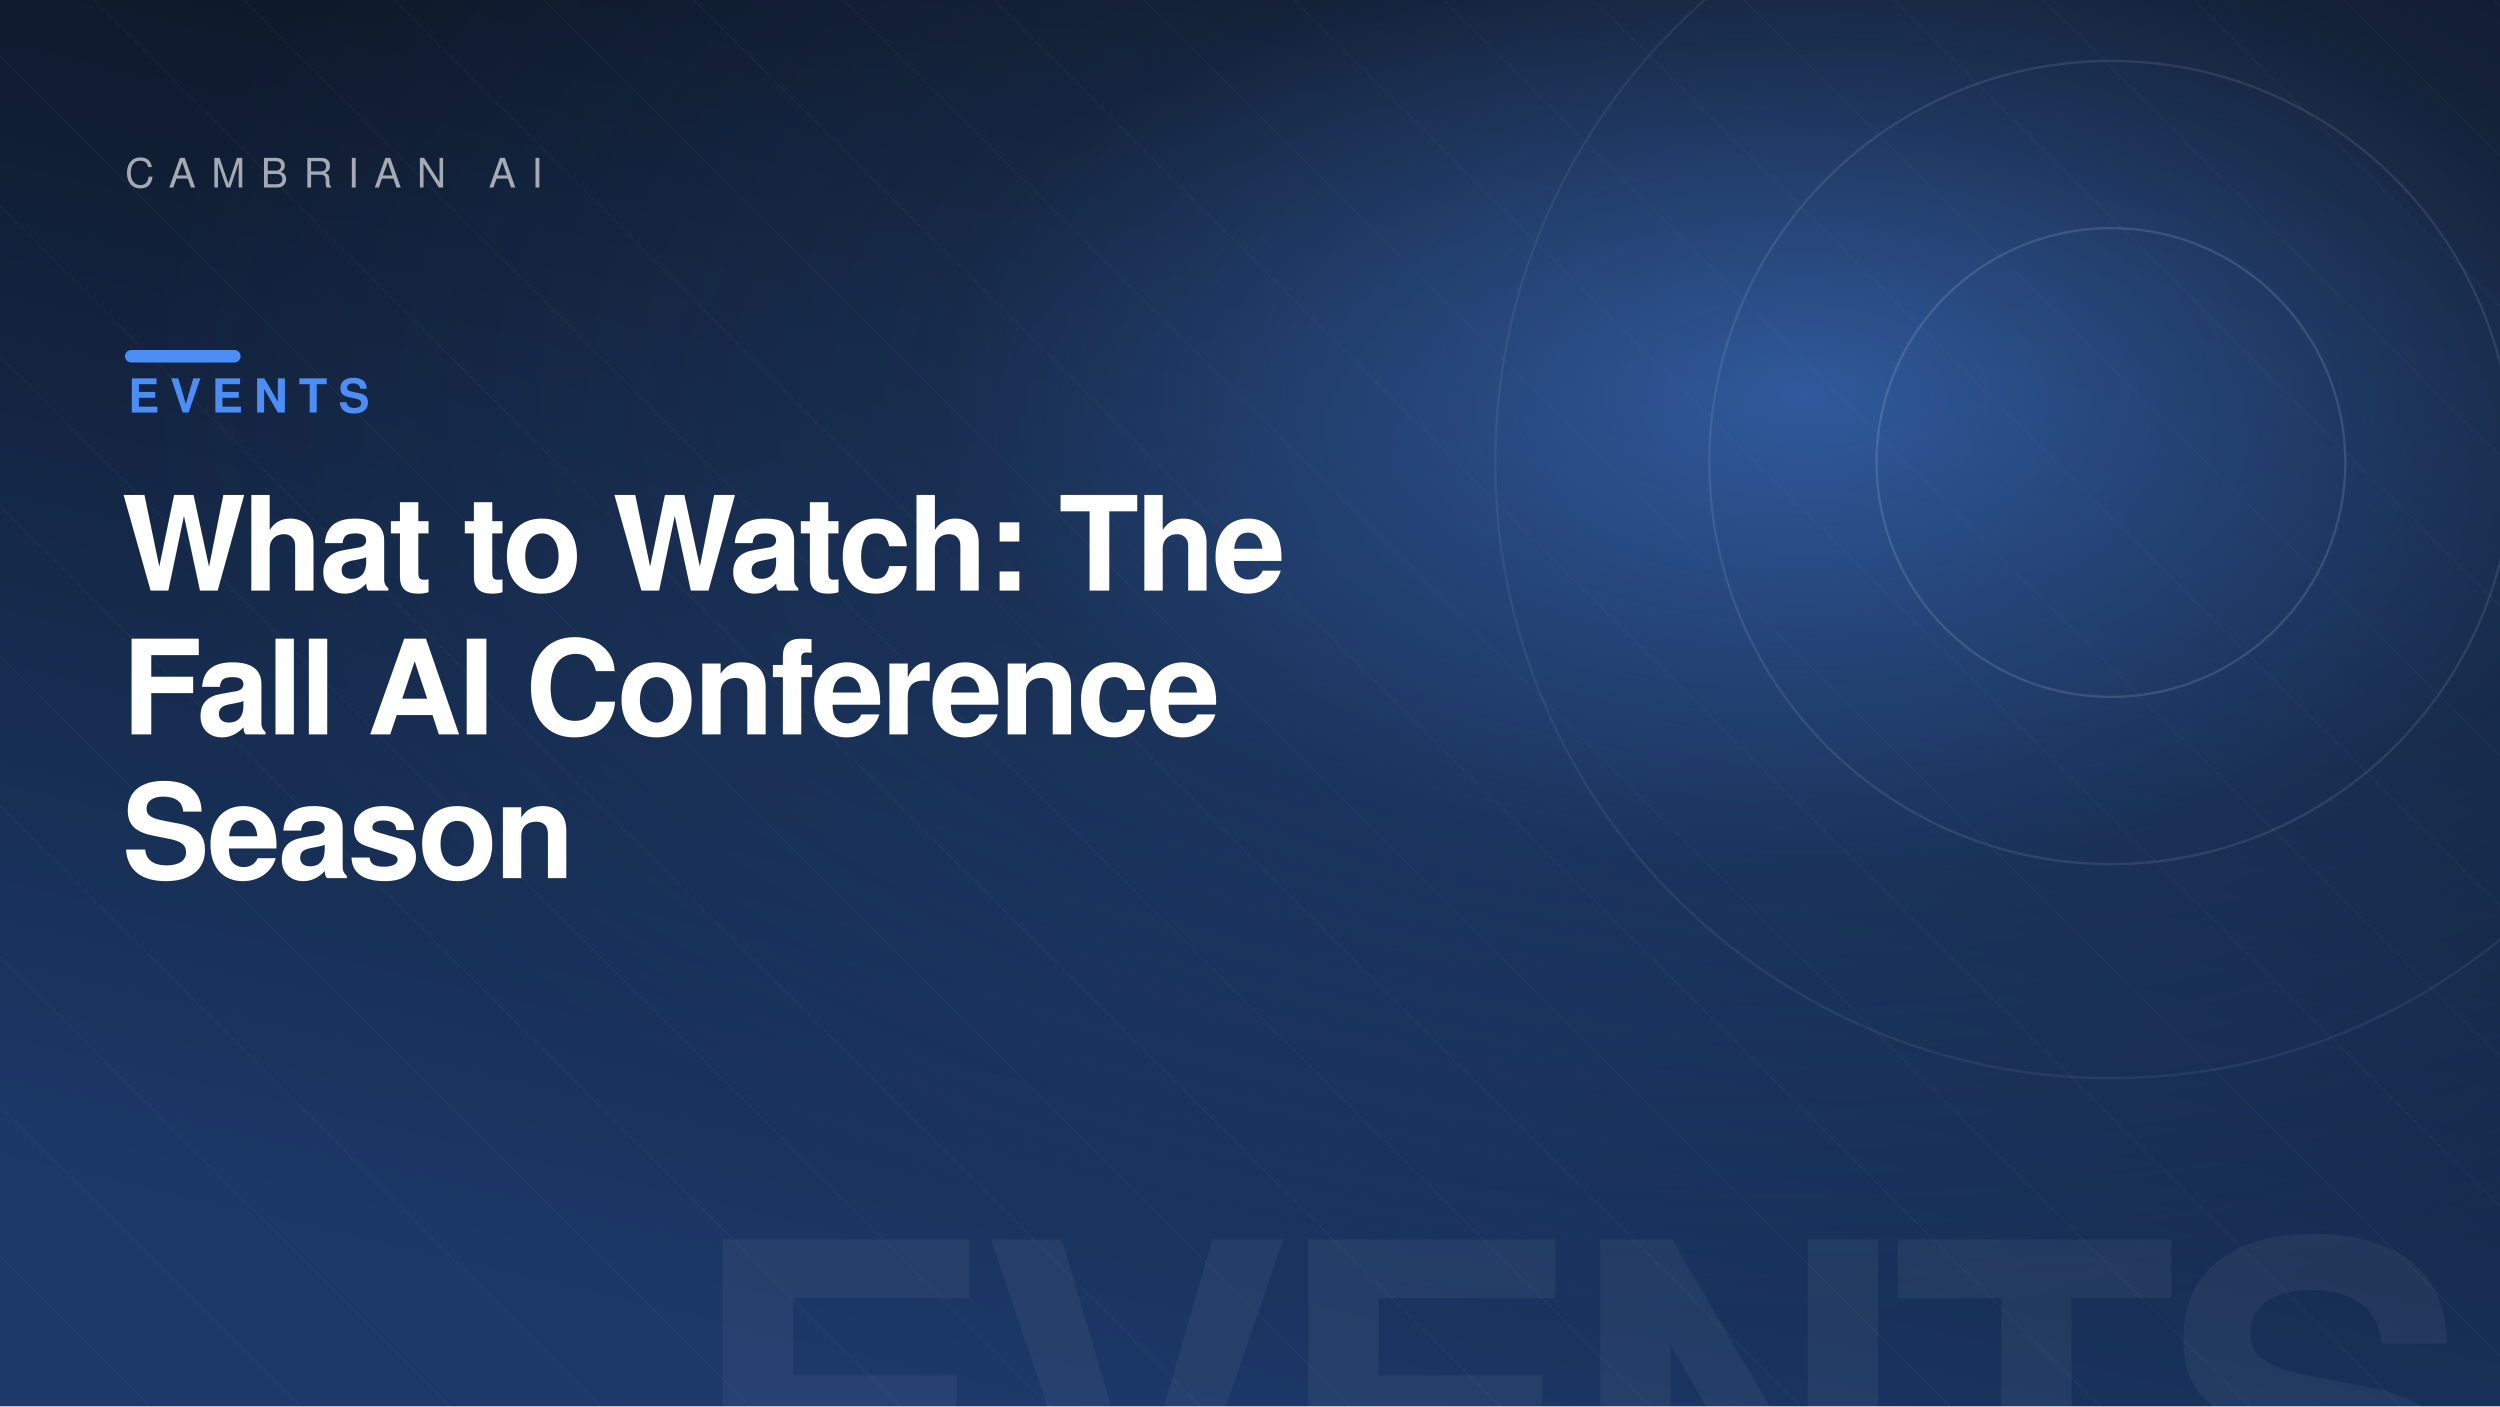
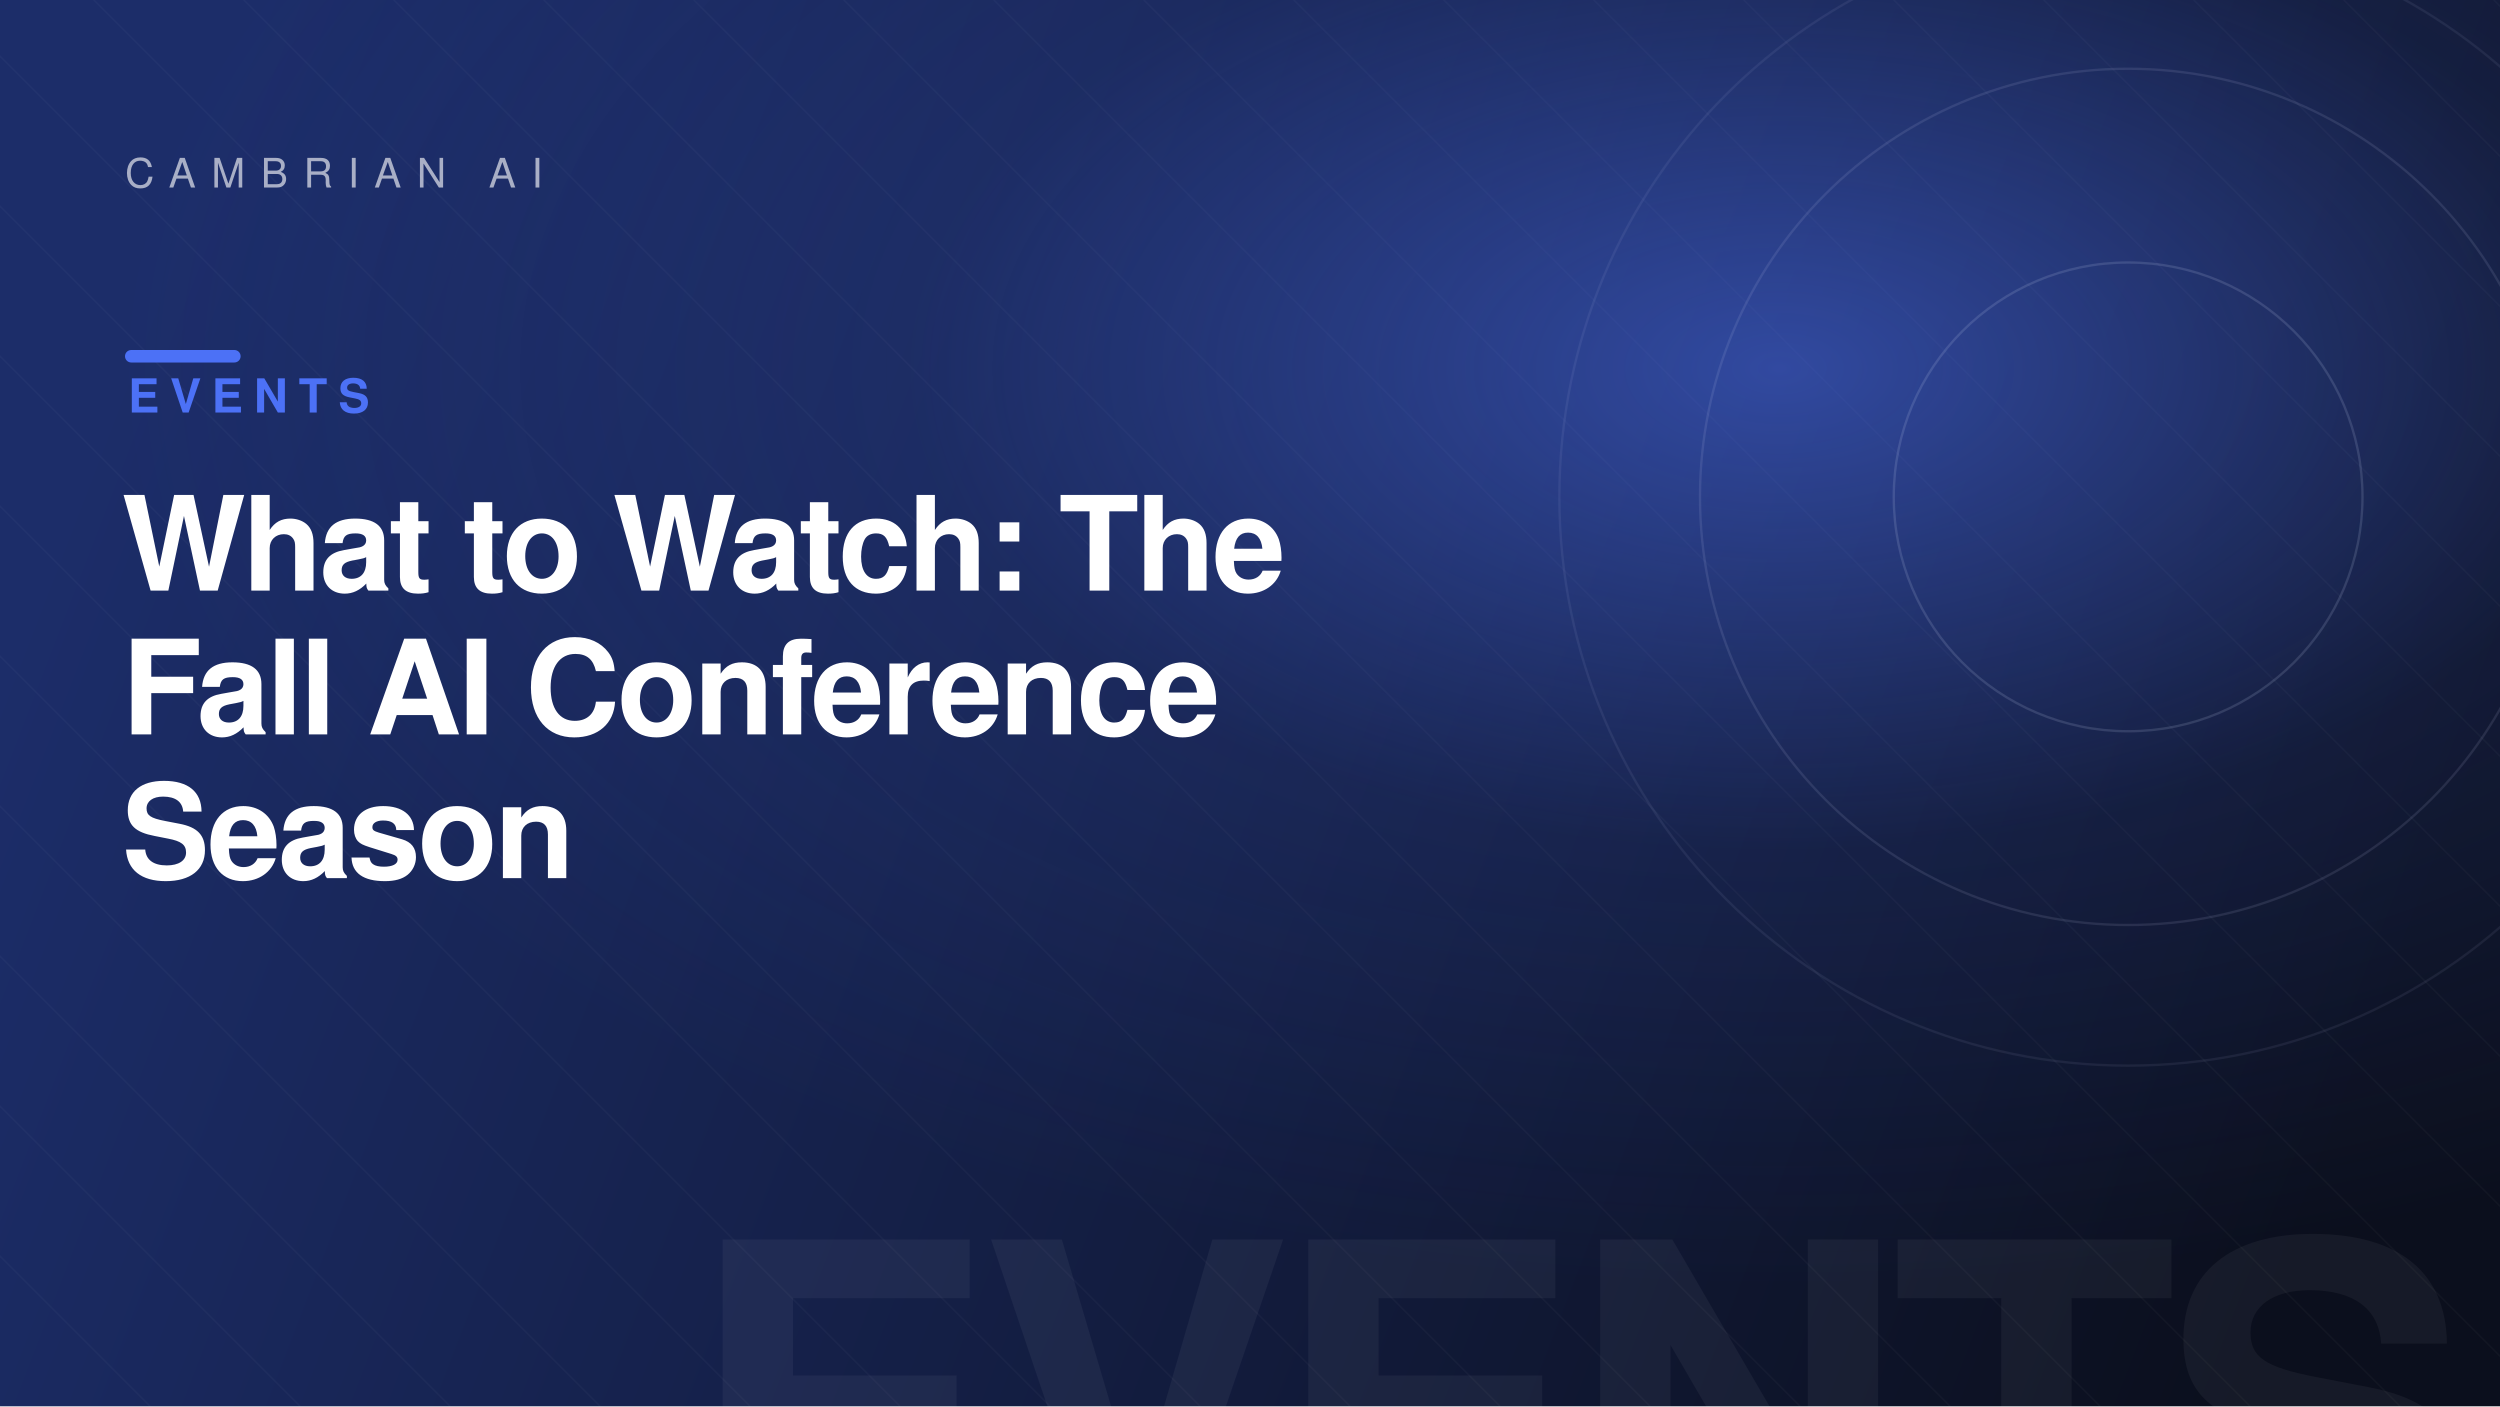
<svg xmlns="http://www.w3.org/2000/svg" width="1600" height="900" viewBox="0 0 1600 900" role="img" aria-label="What to Watch: The Fall AI Conference Season">
  <defs>
-     <linearGradient id="bg" gradientTransform="rotate(113 0.5 0.5)">
-       <stop offset="0" stop-color="hsl(217, 44%, 8%)" />
-       <stop offset="1" stop-color="hsl(217, 58%, 26%)" />
+     <linearGradient id="bg" gradientTransform="rotate(193 0.5 0.5)">
+       <stop offset="0" stop-color="hsl(227, 44%, 8%)" />
+       <stop offset="1" stop-color="hsl(227, 58%, 26%)" />
    </linearGradient>
-     <radialGradient id="glow" cx="72%" cy="28%" r="66%">
-       <stop offset="0" stop-color="hsl(217, 90%, 63%)" stop-opacity="0.55" />
-       <stop offset="52%" stop-color="hsl(217, 90%, 63%)" stop-opacity="0.12" />
-       <stop offset="100%" stop-color="hsl(217, 90%, 63%)" stop-opacity="0" />
+     <radialGradient id="glow" cx="71%" cy="26%" r="66%">
+       <stop offset="0" stop-color="hsl(227, 90%, 63%)" stop-opacity="0.55" />
+       <stop offset="52%" stop-color="hsl(227, 90%, 63%)" stop-opacity="0.12" />
+       <stop offset="100%" stop-color="hsl(227, 90%, 63%)" stop-opacity="0" />
    </radialGradient>
  </defs>
  <rect width="1600" height="900" fill="url(#bg)" />
  <g>
    <line x1="-900" y1="0" x2="0" y2="900" stroke="#ffffff" stroke-width="1" opacity="0.028" />
    <line x1="-804" y1="0" x2="96" y2="900" stroke="#ffffff" stroke-width="1" opacity="0.028" />
    <line x1="-708" y1="0" x2="192" y2="900" stroke="#ffffff" stroke-width="1" opacity="0.028" />
    <line x1="-612" y1="0" x2="288" y2="900" stroke="#ffffff" stroke-width="1" opacity="0.028" />
    <line x1="-516" y1="0" x2="384" y2="900" stroke="#ffffff" stroke-width="1" opacity="0.028" />
    <line x1="-420" y1="0" x2="480" y2="900" stroke="#ffffff" stroke-width="1" opacity="0.028" />
    <line x1="-324" y1="0" x2="576" y2="900" stroke="#ffffff" stroke-width="1" opacity="0.028" />
    <line x1="-228" y1="0" x2="672" y2="900" stroke="#ffffff" stroke-width="1" opacity="0.028" />
    <line x1="-132" y1="0" x2="768" y2="900" stroke="#ffffff" stroke-width="1" opacity="0.028" />
    <line x1="-36" y1="0" x2="864" y2="900" stroke="#ffffff" stroke-width="1" opacity="0.028" />
    <line x1="60" y1="0" x2="960" y2="900" stroke="#ffffff" stroke-width="1" opacity="0.028" />
    <line x1="156" y1="0" x2="1056" y2="900" stroke="#ffffff" stroke-width="1" opacity="0.028" />
    <line x1="252" y1="0" x2="1152" y2="900" stroke="#ffffff" stroke-width="1" opacity="0.028" />
    <line x1="348" y1="0" x2="1248" y2="900" stroke="#ffffff" stroke-width="1" opacity="0.028" />
    <line x1="444" y1="0" x2="1344" y2="900" stroke="#ffffff" stroke-width="1" opacity="0.028" />
    <line x1="540" y1="0" x2="1440" y2="900" stroke="#ffffff" stroke-width="1" opacity="0.028" />
    <line x1="636" y1="0" x2="1536" y2="900" stroke="#ffffff" stroke-width="1" opacity="0.028" />
    <line x1="732" y1="0" x2="1632" y2="900" stroke="#ffffff" stroke-width="1" opacity="0.028" />
    <line x1="828" y1="0" x2="1728" y2="900" stroke="#ffffff" stroke-width="1" opacity="0.028" />
    <line x1="924" y1="0" x2="1824" y2="900" stroke="#ffffff" stroke-width="1" opacity="0.028" />
    <line x1="1020" y1="0" x2="1920" y2="900" stroke="#ffffff" stroke-width="1" opacity="0.028" />
    <line x1="1116" y1="0" x2="2016" y2="900" stroke="#ffffff" stroke-width="1" opacity="0.028" />
    <line x1="1212" y1="0" x2="2112" y2="900" stroke="#ffffff" stroke-width="1" opacity="0.028" />
    <line x1="1308" y1="0" x2="2208" y2="900" stroke="#ffffff" stroke-width="1" opacity="0.028" />
    <line x1="1404" y1="0" x2="2304" y2="900" stroke="#ffffff" stroke-width="1" opacity="0.028" />
    <line x1="1500" y1="0" x2="2400" y2="900" stroke="#ffffff" stroke-width="1" opacity="0.028" />
    <line x1="1596" y1="0" x2="2496" y2="900" stroke="#ffffff" stroke-width="1" opacity="0.028" />
  </g>
  <text x="1584" y="1012" text-anchor="end" font-family="Helvetica, Arial, sans-serif" font-size="300" font-weight="800" letter-spacing="-10" fill="#ffffff" opacity="0.05">EVENTS</text>
  <rect width="1600" height="900" fill="url(#glow)" />
  <g>
-     <circle cx="1351" cy="296" r="150" fill="none" stroke="hsl(217, 55%, 86%)" stroke-width="1.5" opacity="0.16" />
-     <circle cx="1351" cy="296" r="257" fill="none" stroke="hsl(217, 55%, 86%)" stroke-width="1.5" opacity="0.12" />
-     <circle cx="1351" cy="296" r="394" fill="none" stroke="hsl(217, 55%, 86%)" stroke-width="1.5" opacity="0.08" />
+     <circle cx="1362" cy="318" r="150" fill="none" stroke="hsl(227, 55%, 86%)" stroke-width="1.5" opacity="0.16" />
+     <circle cx="1362" cy="318" r="274" fill="none" stroke="hsl(227, 55%, 86%)" stroke-width="1.5" opacity="0.12" />
+     <circle cx="1362" cy="318" r="364" fill="none" stroke="hsl(227, 55%, 86%)" stroke-width="1.5" opacity="0.08" />
  </g>
  <text x="80" y="120" font-family="Helvetica, Arial, sans-serif" font-size="26" letter-spacing="10" fill="#ffffff" opacity="0.62">CAMBRIAN AI</text>
-   <rect x="80" y="224" width="74" height="8" rx="4" fill="hsl(217, 90%, 63%)" />
-   <text x="82" y="264" font-family="Helvetica, Arial, sans-serif" font-size="30" font-weight="700" letter-spacing="7" fill="hsl(217, 90%, 63%)">EVENTS</text>
+   <rect x="80" y="224" width="74" height="8" rx="4" fill="hsl(227, 90%, 63%)" />
+   <text x="82" y="264" font-family="Helvetica, Arial, sans-serif" font-size="30" font-weight="700" letter-spacing="7" fill="hsl(227, 90%, 63%)">EVENTS</text>
  <text x="78" y="378" font-family="Helvetica, Arial, sans-serif" font-size="84" font-weight="700" letter-spacing="-2" fill="#ffffff">What to Watch: The</text>
  <text x="78" y="470" font-family="Helvetica, Arial, sans-serif" font-size="84" font-weight="700" letter-spacing="-2" fill="#ffffff">Fall AI Conference</text>
  <text x="78" y="562" font-family="Helvetica, Arial, sans-serif" font-size="84" font-weight="700" letter-spacing="-2" fill="#ffffff">Season</text>
</svg>
